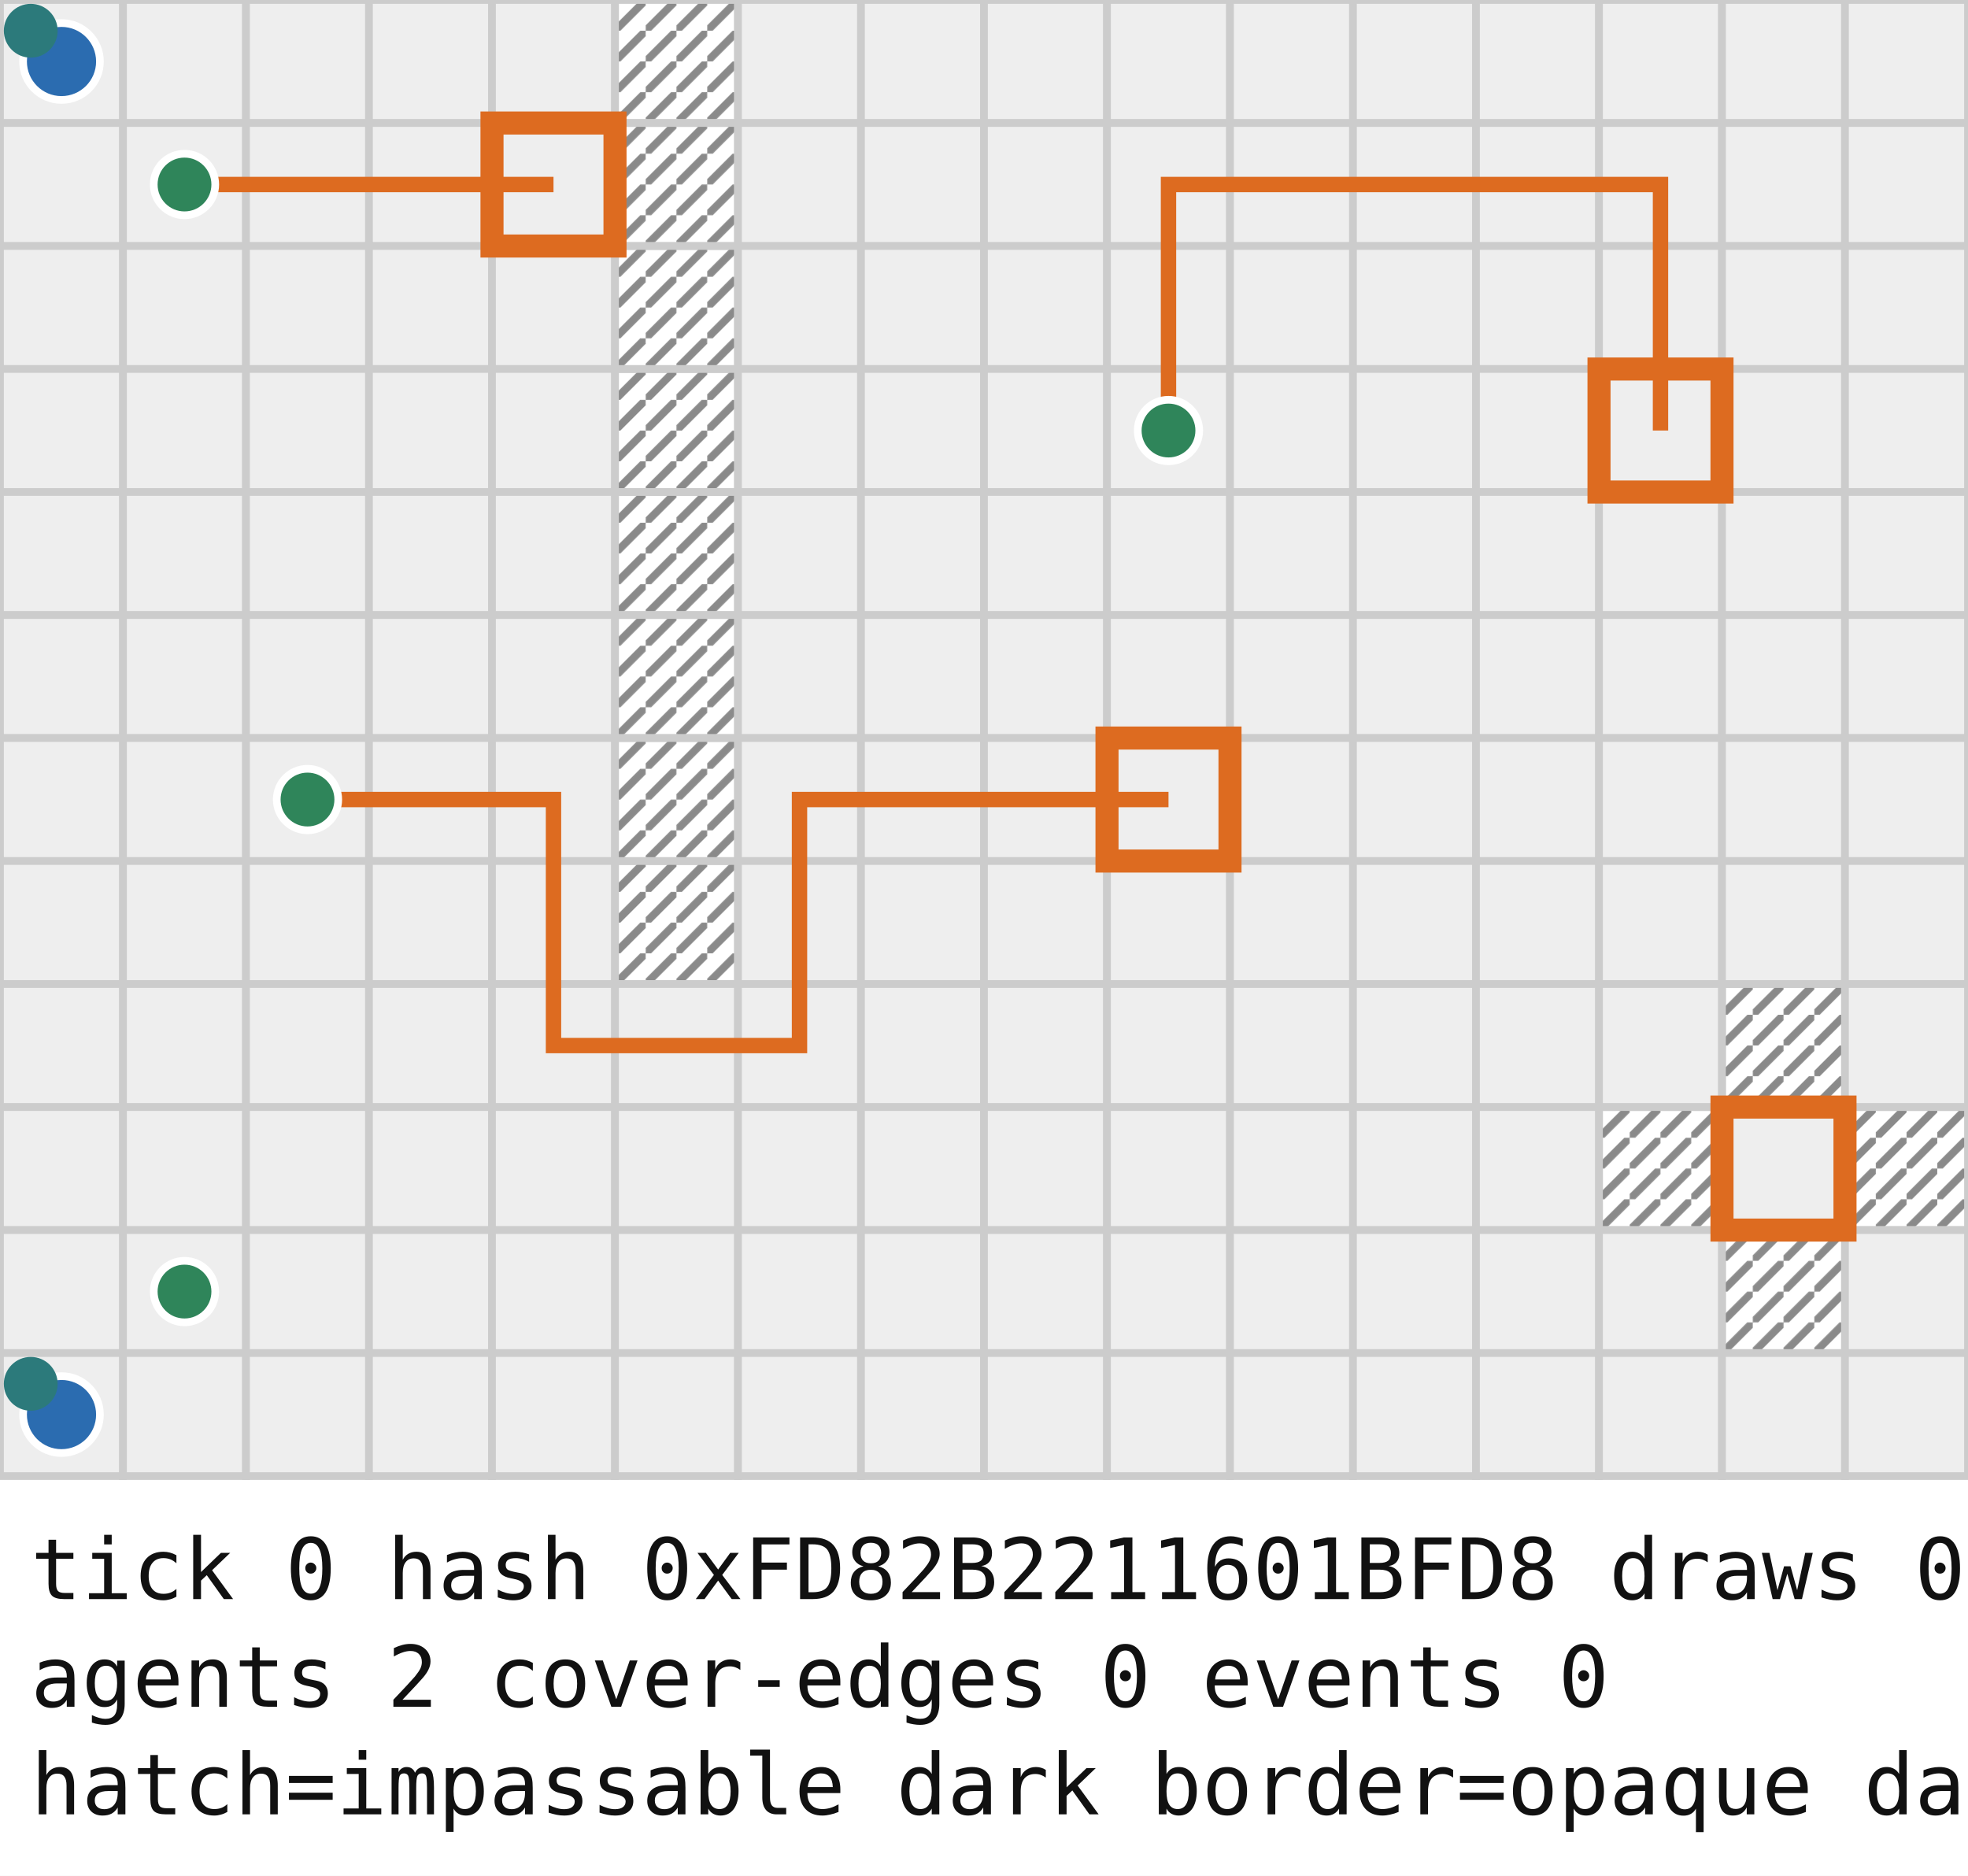
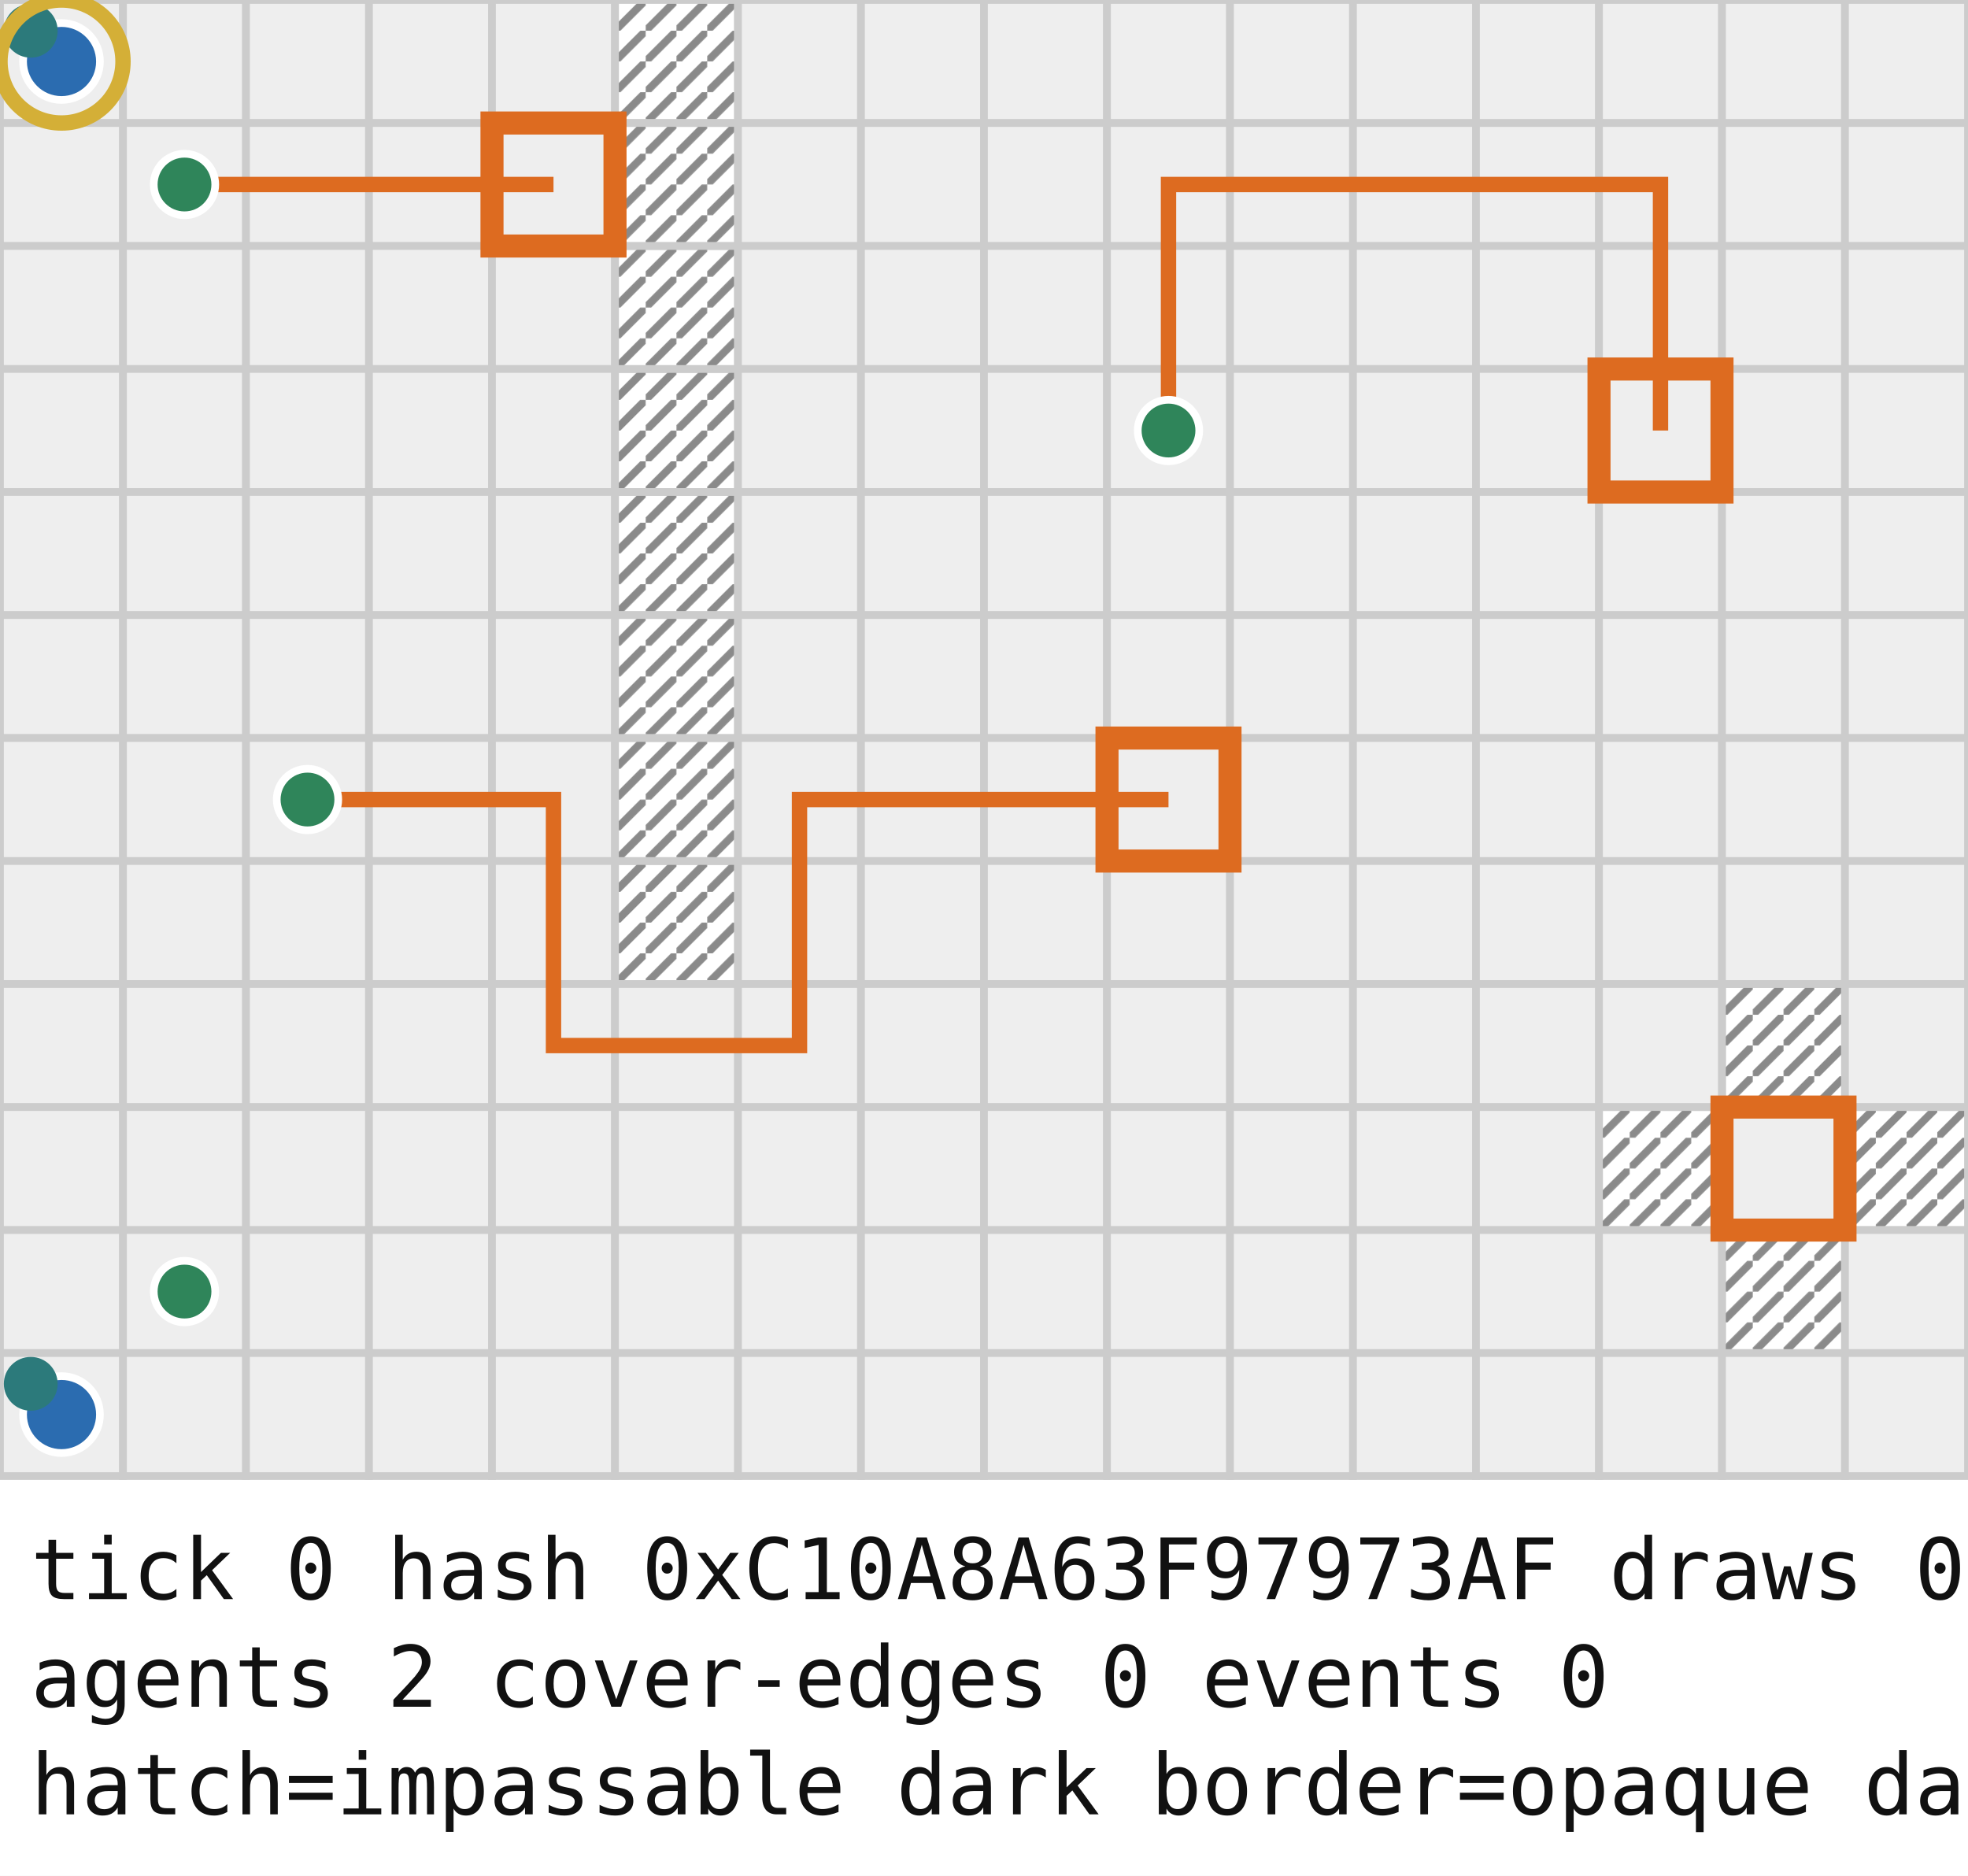
<svg xmlns="http://www.w3.org/2000/svg" width="256" height="244" viewBox="0 0 256 244">
  <defs>
    <pattern id="cw-hatch" width="4" height="4" patternUnits="userSpaceOnUse">
      <path d="M0,4 L4,0" stroke="#8a8a8a" stroke-width="1" />
    </pattern>
  </defs>
  <rect x="0" y="0" width="256" height="244" fill="#ffffff" />
  <rect x="0" y="0" width="16" height="16" fill="rgb(238,238,238)" stroke="#cccccc" stroke-width="1" />
  <rect x="16" y="0" width="16" height="16" fill="rgb(238,238,238)" stroke="#cccccc" stroke-width="1" />
  <rect x="32" y="0" width="16" height="16" fill="rgb(238,238,238)" stroke="#cccccc" stroke-width="1" />
  <rect x="48" y="0" width="16" height="16" fill="rgb(238,238,238)" stroke="#cccccc" stroke-width="1" />
  <rect x="64" y="0" width="16" height="16" fill="rgb(238,238,238)" stroke="#cccccc" stroke-width="1" />
  <rect x="80" y="0" width="16" height="16" fill="url(#cw-hatch)" stroke="#cccccc" stroke-width="1" />
  <rect x="96" y="0" width="16" height="16" fill="rgb(238,238,238)" stroke="#cccccc" stroke-width="1" />
  <rect x="112" y="0" width="16" height="16" fill="rgb(238,238,238)" stroke="#cccccc" stroke-width="1" />
  <rect x="128" y="0" width="16" height="16" fill="rgb(238,238,238)" stroke="#cccccc" stroke-width="1" />
  <rect x="144" y="0" width="16" height="16" fill="rgb(238,238,238)" stroke="#cccccc" stroke-width="1" />
  <rect x="160" y="0" width="16" height="16" fill="rgb(238,238,238)" stroke="#cccccc" stroke-width="1" />
  <rect x="176" y="0" width="16" height="16" fill="rgb(238,238,238)" stroke="#cccccc" stroke-width="1" />
  <rect x="192" y="0" width="16" height="16" fill="rgb(238,238,238)" stroke="#cccccc" stroke-width="1" />
  <rect x="208" y="0" width="16" height="16" fill="rgb(238,238,238)" stroke="#cccccc" stroke-width="1" />
  <rect x="224" y="0" width="16" height="16" fill="rgb(238,238,238)" stroke="#cccccc" stroke-width="1" />
  <rect x="240" y="0" width="16" height="16" fill="rgb(238,238,238)" stroke="#cccccc" stroke-width="1" />
  <rect x="0" y="16" width="16" height="16" fill="rgb(238,238,238)" stroke="#cccccc" stroke-width="1" />
  <rect x="16" y="16" width="16" height="16" fill="rgb(238,238,238)" stroke="#cccccc" stroke-width="1" />
  <rect x="32" y="16" width="16" height="16" fill="rgb(238,238,238)" stroke="#cccccc" stroke-width="1" />
  <rect x="48" y="16" width="16" height="16" fill="rgb(238,238,238)" stroke="#cccccc" stroke-width="1" />
  <rect x="64" y="16" width="16" height="16" fill="rgb(238,238,238)" stroke="#cccccc" stroke-width="1" />
  <rect x="80" y="16" width="16" height="16" fill="url(#cw-hatch)" stroke="#cccccc" stroke-width="1" />
  <rect x="96" y="16" width="16" height="16" fill="rgb(238,238,238)" stroke="#cccccc" stroke-width="1" />
  <rect x="112" y="16" width="16" height="16" fill="rgb(238,238,238)" stroke="#cccccc" stroke-width="1" />
  <rect x="128" y="16" width="16" height="16" fill="rgb(238,238,238)" stroke="#cccccc" stroke-width="1" />
  <rect x="144" y="16" width="16" height="16" fill="rgb(238,238,238)" stroke="#cccccc" stroke-width="1" />
  <rect x="160" y="16" width="16" height="16" fill="rgb(238,238,238)" stroke="#cccccc" stroke-width="1" />
  <rect x="176" y="16" width="16" height="16" fill="rgb(238,238,238)" stroke="#cccccc" stroke-width="1" />
  <rect x="192" y="16" width="16" height="16" fill="rgb(238,238,238)" stroke="#cccccc" stroke-width="1" />
  <rect x="208" y="16" width="16" height="16" fill="rgb(238,238,238)" stroke="#cccccc" stroke-width="1" />
  <rect x="224" y="16" width="16" height="16" fill="rgb(238,238,238)" stroke="#cccccc" stroke-width="1" />
  <rect x="240" y="16" width="16" height="16" fill="rgb(238,238,238)" stroke="#cccccc" stroke-width="1" />
  <rect x="0" y="32" width="16" height="16" fill="rgb(238,238,238)" stroke="#cccccc" stroke-width="1" />
  <rect x="16" y="32" width="16" height="16" fill="rgb(238,238,238)" stroke="#cccccc" stroke-width="1" />
  <rect x="32" y="32" width="16" height="16" fill="rgb(238,238,238)" stroke="#cccccc" stroke-width="1" />
  <rect x="48" y="32" width="16" height="16" fill="rgb(238,238,238)" stroke="#cccccc" stroke-width="1" />
  <rect x="64" y="32" width="16" height="16" fill="rgb(238,238,238)" stroke="#cccccc" stroke-width="1" />
  <rect x="80" y="32" width="16" height="16" fill="url(#cw-hatch)" stroke="#cccccc" stroke-width="1" />
  <rect x="96" y="32" width="16" height="16" fill="rgb(238,238,238)" stroke="#cccccc" stroke-width="1" />
  <rect x="112" y="32" width="16" height="16" fill="rgb(238,238,238)" stroke="#cccccc" stroke-width="1" />
  <rect x="128" y="32" width="16" height="16" fill="rgb(238,238,238)" stroke="#cccccc" stroke-width="1" />
  <rect x="144" y="32" width="16" height="16" fill="rgb(238,238,238)" stroke="#cccccc" stroke-width="1" />
  <rect x="160" y="32" width="16" height="16" fill="rgb(238,238,238)" stroke="#cccccc" stroke-width="1" />
  <rect x="176" y="32" width="16" height="16" fill="rgb(238,238,238)" stroke="#cccccc" stroke-width="1" />
  <rect x="192" y="32" width="16" height="16" fill="rgb(238,238,238)" stroke="#cccccc" stroke-width="1" />
  <rect x="208" y="32" width="16" height="16" fill="rgb(238,238,238)" stroke="#cccccc" stroke-width="1" />
  <rect x="224" y="32" width="16" height="16" fill="rgb(238,238,238)" stroke="#cccccc" stroke-width="1" />
  <rect x="240" y="32" width="16" height="16" fill="rgb(238,238,238)" stroke="#cccccc" stroke-width="1" />
  <rect x="0" y="48" width="16" height="16" fill="rgb(238,238,238)" stroke="#cccccc" stroke-width="1" />
  <rect x="16" y="48" width="16" height="16" fill="rgb(238,238,238)" stroke="#cccccc" stroke-width="1" />
  <rect x="32" y="48" width="16" height="16" fill="rgb(238,238,238)" stroke="#cccccc" stroke-width="1" />
  <rect x="48" y="48" width="16" height="16" fill="rgb(238,238,238)" stroke="#cccccc" stroke-width="1" />
  <rect x="64" y="48" width="16" height="16" fill="rgb(238,238,238)" stroke="#cccccc" stroke-width="1" />
  <rect x="80" y="48" width="16" height="16" fill="url(#cw-hatch)" stroke="#cccccc" stroke-width="1" />
  <rect x="96" y="48" width="16" height="16" fill="rgb(238,238,238)" stroke="#cccccc" stroke-width="1" />
  <rect x="112" y="48" width="16" height="16" fill="rgb(238,238,238)" stroke="#cccccc" stroke-width="1" />
  <rect x="128" y="48" width="16" height="16" fill="rgb(238,238,238)" stroke="#cccccc" stroke-width="1" />
  <rect x="144" y="48" width="16" height="16" fill="rgb(238,238,238)" stroke="#cccccc" stroke-width="1" />
  <rect x="160" y="48" width="16" height="16" fill="rgb(238,238,238)" stroke="#cccccc" stroke-width="1" />
  <rect x="176" y="48" width="16" height="16" fill="rgb(238,238,238)" stroke="#cccccc" stroke-width="1" />
  <rect x="192" y="48" width="16" height="16" fill="rgb(238,238,238)" stroke="#cccccc" stroke-width="1" />
  <rect x="208" y="48" width="16" height="16" fill="rgb(238,238,238)" stroke="#cccccc" stroke-width="1" />
  <rect x="224" y="48" width="16" height="16" fill="rgb(238,238,238)" stroke="#cccccc" stroke-width="1" />
  <rect x="240" y="48" width="16" height="16" fill="rgb(238,238,238)" stroke="#cccccc" stroke-width="1" />
  <rect x="0" y="64" width="16" height="16" fill="rgb(238,238,238)" stroke="#cccccc" stroke-width="1" />
  <rect x="16" y="64" width="16" height="16" fill="rgb(238,238,238)" stroke="#cccccc" stroke-width="1" />
  <rect x="32" y="64" width="16" height="16" fill="rgb(238,238,238)" stroke="#cccccc" stroke-width="1" />
  <rect x="48" y="64" width="16" height="16" fill="rgb(238,238,238)" stroke="#cccccc" stroke-width="1" />
  <rect x="64" y="64" width="16" height="16" fill="rgb(238,238,238)" stroke="#cccccc" stroke-width="1" />
  <rect x="80" y="64" width="16" height="16" fill="url(#cw-hatch)" stroke="#cccccc" stroke-width="1" />
  <rect x="96" y="64" width="16" height="16" fill="rgb(238,238,238)" stroke="#cccccc" stroke-width="1" />
  <rect x="112" y="64" width="16" height="16" fill="rgb(238,238,238)" stroke="#cccccc" stroke-width="1" />
  <rect x="128" y="64" width="16" height="16" fill="rgb(238,238,238)" stroke="#cccccc" stroke-width="1" />
  <rect x="144" y="64" width="16" height="16" fill="rgb(238,238,238)" stroke="#cccccc" stroke-width="1" />
  <rect x="160" y="64" width="16" height="16" fill="rgb(238,238,238)" stroke="#cccccc" stroke-width="1" />
  <rect x="176" y="64" width="16" height="16" fill="rgb(238,238,238)" stroke="#cccccc" stroke-width="1" />
  <rect x="192" y="64" width="16" height="16" fill="rgb(238,238,238)" stroke="#cccccc" stroke-width="1" />
  <rect x="208" y="64" width="16" height="16" fill="rgb(238,238,238)" stroke="#cccccc" stroke-width="1" />
  <rect x="224" y="64" width="16" height="16" fill="rgb(238,238,238)" stroke="#cccccc" stroke-width="1" />
  <rect x="240" y="64" width="16" height="16" fill="rgb(238,238,238)" stroke="#cccccc" stroke-width="1" />
  <rect x="0" y="80" width="16" height="16" fill="rgb(238,238,238)" stroke="#cccccc" stroke-width="1" />
  <rect x="16" y="80" width="16" height="16" fill="rgb(238,238,238)" stroke="#cccccc" stroke-width="1" />
  <rect x="32" y="80" width="16" height="16" fill="rgb(238,238,238)" stroke="#cccccc" stroke-width="1" />
  <rect x="48" y="80" width="16" height="16" fill="rgb(238,238,238)" stroke="#cccccc" stroke-width="1" />
  <rect x="64" y="80" width="16" height="16" fill="rgb(238,238,238)" stroke="#cccccc" stroke-width="1" />
  <rect x="80" y="80" width="16" height="16" fill="url(#cw-hatch)" stroke="#cccccc" stroke-width="1" />
  <rect x="96" y="80" width="16" height="16" fill="rgb(238,238,238)" stroke="#cccccc" stroke-width="1" />
  <rect x="112" y="80" width="16" height="16" fill="rgb(238,238,238)" stroke="#cccccc" stroke-width="1" />
  <rect x="128" y="80" width="16" height="16" fill="rgb(238,238,238)" stroke="#cccccc" stroke-width="1" />
  <rect x="144" y="80" width="16" height="16" fill="rgb(238,238,238)" stroke="#cccccc" stroke-width="1" />
  <rect x="160" y="80" width="16" height="16" fill="rgb(238,238,238)" stroke="#cccccc" stroke-width="1" />
  <rect x="176" y="80" width="16" height="16" fill="rgb(238,238,238)" stroke="#cccccc" stroke-width="1" />
  <rect x="192" y="80" width="16" height="16" fill="rgb(238,238,238)" stroke="#cccccc" stroke-width="1" />
  <rect x="208" y="80" width="16" height="16" fill="rgb(238,238,238)" stroke="#cccccc" stroke-width="1" />
  <rect x="224" y="80" width="16" height="16" fill="rgb(238,238,238)" stroke="#cccccc" stroke-width="1" />
  <rect x="240" y="80" width="16" height="16" fill="rgb(238,238,238)" stroke="#cccccc" stroke-width="1" />
  <rect x="0" y="96" width="16" height="16" fill="rgb(238,238,238)" stroke="#cccccc" stroke-width="1" />
  <rect x="16" y="96" width="16" height="16" fill="rgb(238,238,238)" stroke="#cccccc" stroke-width="1" />
  <rect x="32" y="96" width="16" height="16" fill="rgb(238,238,238)" stroke="#cccccc" stroke-width="1" />
  <rect x="48" y="96" width="16" height="16" fill="rgb(238,238,238)" stroke="#cccccc" stroke-width="1" />
  <rect x="64" y="96" width="16" height="16" fill="rgb(238,238,238)" stroke="#cccccc" stroke-width="1" />
  <rect x="80" y="96" width="16" height="16" fill="url(#cw-hatch)" stroke="#cccccc" stroke-width="1" />
  <rect x="96" y="96" width="16" height="16" fill="rgb(238,238,238)" stroke="#cccccc" stroke-width="1" />
  <rect x="112" y="96" width="16" height="16" fill="rgb(238,238,238)" stroke="#cccccc" stroke-width="1" />
  <rect x="128" y="96" width="16" height="16" fill="rgb(238,238,238)" stroke="#cccccc" stroke-width="1" />
  <rect x="144" y="96" width="16" height="16" fill="rgb(238,238,238)" stroke="#cccccc" stroke-width="1" />
  <rect x="160" y="96" width="16" height="16" fill="rgb(238,238,238)" stroke="#cccccc" stroke-width="1" />
  <rect x="176" y="96" width="16" height="16" fill="rgb(238,238,238)" stroke="#cccccc" stroke-width="1" />
  <rect x="192" y="96" width="16" height="16" fill="rgb(238,238,238)" stroke="#cccccc" stroke-width="1" />
  <rect x="208" y="96" width="16" height="16" fill="rgb(238,238,238)" stroke="#cccccc" stroke-width="1" />
  <rect x="224" y="96" width="16" height="16" fill="rgb(238,238,238)" stroke="#cccccc" stroke-width="1" />
  <rect x="240" y="96" width="16" height="16" fill="rgb(238,238,238)" stroke="#cccccc" stroke-width="1" />
  <rect x="0" y="112" width="16" height="16" fill="rgb(238,238,238)" stroke="#cccccc" stroke-width="1" />
  <rect x="16" y="112" width="16" height="16" fill="rgb(238,238,238)" stroke="#cccccc" stroke-width="1" />
  <rect x="32" y="112" width="16" height="16" fill="rgb(238,238,238)" stroke="#cccccc" stroke-width="1" />
  <rect x="48" y="112" width="16" height="16" fill="rgb(238,238,238)" stroke="#cccccc" stroke-width="1" />
  <rect x="64" y="112" width="16" height="16" fill="rgb(238,238,238)" stroke="#cccccc" stroke-width="1" />
  <rect x="80" y="112" width="16" height="16" fill="url(#cw-hatch)" stroke="#cccccc" stroke-width="1" />
  <rect x="96" y="112" width="16" height="16" fill="rgb(238,238,238)" stroke="#cccccc" stroke-width="1" />
  <rect x="112" y="112" width="16" height="16" fill="rgb(238,238,238)" stroke="#cccccc" stroke-width="1" />
  <rect x="128" y="112" width="16" height="16" fill="rgb(238,238,238)" stroke="#cccccc" stroke-width="1" />
  <rect x="144" y="112" width="16" height="16" fill="rgb(238,238,238)" stroke="#cccccc" stroke-width="1" />
  <rect x="160" y="112" width="16" height="16" fill="rgb(238,238,238)" stroke="#cccccc" stroke-width="1" />
  <rect x="176" y="112" width="16" height="16" fill="rgb(238,238,238)" stroke="#cccccc" stroke-width="1" />
  <rect x="192" y="112" width="16" height="16" fill="rgb(238,238,238)" stroke="#cccccc" stroke-width="1" />
  <rect x="208" y="112" width="16" height="16" fill="rgb(238,238,238)" stroke="#cccccc" stroke-width="1" />
  <rect x="224" y="112" width="16" height="16" fill="rgb(238,238,238)" stroke="#cccccc" stroke-width="1" />
  <rect x="240" y="112" width="16" height="16" fill="rgb(238,238,238)" stroke="#cccccc" stroke-width="1" />
  <rect x="0" y="128" width="16" height="16" fill="rgb(238,238,238)" stroke="#cccccc" stroke-width="1" />
  <rect x="16" y="128" width="16" height="16" fill="rgb(238,238,238)" stroke="#cccccc" stroke-width="1" />
  <rect x="32" y="128" width="16" height="16" fill="rgb(238,238,238)" stroke="#cccccc" stroke-width="1" />
  <rect x="48" y="128" width="16" height="16" fill="rgb(238,238,238)" stroke="#cccccc" stroke-width="1" />
  <rect x="64" y="128" width="16" height="16" fill="rgb(238,238,238)" stroke="#cccccc" stroke-width="1" />
  <rect x="80" y="128" width="16" height="16" fill="rgb(238,238,238)" stroke="#cccccc" stroke-width="1" />
  <rect x="96" y="128" width="16" height="16" fill="rgb(238,238,238)" stroke="#cccccc" stroke-width="1" />
  <rect x="112" y="128" width="16" height="16" fill="rgb(238,238,238)" stroke="#cccccc" stroke-width="1" />
  <rect x="128" y="128" width="16" height="16" fill="rgb(238,238,238)" stroke="#cccccc" stroke-width="1" />
  <rect x="144" y="128" width="16" height="16" fill="rgb(238,238,238)" stroke="#cccccc" stroke-width="1" />
  <rect x="160" y="128" width="16" height="16" fill="rgb(238,238,238)" stroke="#cccccc" stroke-width="1" />
  <rect x="176" y="128" width="16" height="16" fill="rgb(238,238,238)" stroke="#cccccc" stroke-width="1" />
  <rect x="192" y="128" width="16" height="16" fill="rgb(238,238,238)" stroke="#cccccc" stroke-width="1" />
  <rect x="208" y="128" width="16" height="16" fill="rgb(238,238,238)" stroke="#cccccc" stroke-width="1" />
  <rect x="224" y="128" width="16" height="16" fill="url(#cw-hatch)" stroke="#cccccc" stroke-width="1" />
  <rect x="240" y="128" width="16" height="16" fill="rgb(238,238,238)" stroke="#cccccc" stroke-width="1" />
  <rect x="0" y="144" width="16" height="16" fill="rgb(238,238,238)" stroke="#cccccc" stroke-width="1" />
  <rect x="16" y="144" width="16" height="16" fill="rgb(238,238,238)" stroke="#cccccc" stroke-width="1" />
  <rect x="32" y="144" width="16" height="16" fill="rgb(238,238,238)" stroke="#cccccc" stroke-width="1" />
  <rect x="48" y="144" width="16" height="16" fill="rgb(238,238,238)" stroke="#cccccc" stroke-width="1" />
  <rect x="64" y="144" width="16" height="16" fill="rgb(238,238,238)" stroke="#cccccc" stroke-width="1" />
  <rect x="80" y="144" width="16" height="16" fill="rgb(238,238,238)" stroke="#cccccc" stroke-width="1" />
  <rect x="96" y="144" width="16" height="16" fill="rgb(238,238,238)" stroke="#cccccc" stroke-width="1" />
  <rect x="112" y="144" width="16" height="16" fill="rgb(238,238,238)" stroke="#cccccc" stroke-width="1" />
  <rect x="128" y="144" width="16" height="16" fill="rgb(238,238,238)" stroke="#cccccc" stroke-width="1" />
  <rect x="144" y="144" width="16" height="16" fill="rgb(238,238,238)" stroke="#cccccc" stroke-width="1" />
  <rect x="160" y="144" width="16" height="16" fill="rgb(238,238,238)" stroke="#cccccc" stroke-width="1" />
  <rect x="176" y="144" width="16" height="16" fill="rgb(238,238,238)" stroke="#cccccc" stroke-width="1" />
  <rect x="192" y="144" width="16" height="16" fill="rgb(238,238,238)" stroke="#cccccc" stroke-width="1" />
  <rect x="208" y="144" width="16" height="16" fill="url(#cw-hatch)" stroke="#cccccc" stroke-width="1" />
  <rect x="224" y="144" width="16" height="16" fill="rgb(238,238,238)" stroke="#cccccc" stroke-width="1" />
  <rect x="240" y="144" width="16" height="16" fill="url(#cw-hatch)" stroke="#cccccc" stroke-width="1" />
  <rect x="0" y="160" width="16" height="16" fill="rgb(238,238,238)" stroke="#cccccc" stroke-width="1" />
  <rect x="16" y="160" width="16" height="16" fill="rgb(238,238,238)" stroke="#cccccc" stroke-width="1" />
  <rect x="32" y="160" width="16" height="16" fill="rgb(238,238,238)" stroke="#cccccc" stroke-width="1" />
  <rect x="48" y="160" width="16" height="16" fill="rgb(238,238,238)" stroke="#cccccc" stroke-width="1" />
  <rect x="64" y="160" width="16" height="16" fill="rgb(238,238,238)" stroke="#cccccc" stroke-width="1" />
  <rect x="80" y="160" width="16" height="16" fill="rgb(238,238,238)" stroke="#cccccc" stroke-width="1" />
  <rect x="96" y="160" width="16" height="16" fill="rgb(238,238,238)" stroke="#cccccc" stroke-width="1" />
  <rect x="112" y="160" width="16" height="16" fill="rgb(238,238,238)" stroke="#cccccc" stroke-width="1" />
  <rect x="128" y="160" width="16" height="16" fill="rgb(238,238,238)" stroke="#cccccc" stroke-width="1" />
  <rect x="144" y="160" width="16" height="16" fill="rgb(238,238,238)" stroke="#cccccc" stroke-width="1" />
  <rect x="160" y="160" width="16" height="16" fill="rgb(238,238,238)" stroke="#cccccc" stroke-width="1" />
  <rect x="176" y="160" width="16" height="16" fill="rgb(238,238,238)" stroke="#cccccc" stroke-width="1" />
  <rect x="192" y="160" width="16" height="16" fill="rgb(238,238,238)" stroke="#cccccc" stroke-width="1" />
  <rect x="208" y="160" width="16" height="16" fill="rgb(238,238,238)" stroke="#cccccc" stroke-width="1" />
  <rect x="224" y="160" width="16" height="16" fill="url(#cw-hatch)" stroke="#cccccc" stroke-width="1" />
  <rect x="240" y="160" width="16" height="16" fill="rgb(238,238,238)" stroke="#cccccc" stroke-width="1" />
  <rect x="0" y="176" width="16" height="16" fill="rgb(238,238,238)" stroke="#cccccc" stroke-width="1" />
  <rect x="16" y="176" width="16" height="16" fill="rgb(238,238,238)" stroke="#cccccc" stroke-width="1" />
  <rect x="32" y="176" width="16" height="16" fill="rgb(238,238,238)" stroke="#cccccc" stroke-width="1" />
  <rect x="48" y="176" width="16" height="16" fill="rgb(238,238,238)" stroke="#cccccc" stroke-width="1" />
  <rect x="64" y="176" width="16" height="16" fill="rgb(238,238,238)" stroke="#cccccc" stroke-width="1" />
  <rect x="80" y="176" width="16" height="16" fill="rgb(238,238,238)" stroke="#cccccc" stroke-width="1" />
  <rect x="96" y="176" width="16" height="16" fill="rgb(238,238,238)" stroke="#cccccc" stroke-width="1" />
  <rect x="112" y="176" width="16" height="16" fill="rgb(238,238,238)" stroke="#cccccc" stroke-width="1" />
  <rect x="128" y="176" width="16" height="16" fill="rgb(238,238,238)" stroke="#cccccc" stroke-width="1" />
  <rect x="144" y="176" width="16" height="16" fill="rgb(238,238,238)" stroke="#cccccc" stroke-width="1" />
  <rect x="160" y="176" width="16" height="16" fill="rgb(238,238,238)" stroke="#cccccc" stroke-width="1" />
  <rect x="176" y="176" width="16" height="16" fill="rgb(238,238,238)" stroke="#cccccc" stroke-width="1" />
  <rect x="192" y="176" width="16" height="16" fill="rgb(238,238,238)" stroke="#cccccc" stroke-width="1" />
  <rect x="208" y="176" width="16" height="16" fill="rgb(238,238,238)" stroke="#cccccc" stroke-width="1" />
  <rect x="224" y="176" width="16" height="16" fill="rgb(238,238,238)" stroke="#cccccc" stroke-width="1" />
  <rect x="240" y="176" width="16" height="16" fill="rgb(238,238,238)" stroke="#cccccc" stroke-width="1" />
  <circle cx="8" cy="8" r="5" fill="#2b6cb0" stroke="#ffffff" stroke-width="1" />
  <circle cx="8" cy="184" r="5" fill="#2b6cb0" stroke="#ffffff" stroke-width="1" />
  <circle cx="4" cy="4" r="3" fill="#2c7a7b" stroke="#2c7a7b" stroke-width="1" />
  <circle cx="4" cy="180" r="3" fill="#2c7a7b" stroke="#2c7a7b" stroke-width="1" />
+   <circle cx="8" cy="8" r="8" fill="none" stroke="#d4af37" stroke-width="2" />
  <polyline points="24,24 40,24 56,24 72,24" fill="none" stroke="#dd6b20" stroke-width="2" />
  <circle cx="24" cy="24" r="4" fill="#2f855a" stroke="#ffffff" stroke-width="1" />
  <rect x="64" y="16" width="16" height="16" fill="none" stroke="#dd6b20" stroke-width="3" />
  <polyline points="40,104 56,104 72,104 72,120 72,136 88,136 104,136 104,120 104,104 120,104 136,104 152,104" fill="none" stroke="#dd6b20" stroke-width="2" />
  <circle cx="40" cy="104" r="4" fill="#2f855a" stroke="#ffffff" stroke-width="1" />
  <rect x="144" y="96" width="16" height="16" fill="none" stroke="#dd6b20" stroke-width="3" />
  <polyline points="152,56 152,40 152,24 168,24 184,24 200,24 216,24 216,40 216,56" fill="none" stroke="#dd6b20" stroke-width="2" />
  <circle cx="152" cy="56" r="4" fill="#2f855a" stroke="#ffffff" stroke-width="1" />
  <rect x="208" y="48" width="16" height="16" fill="none" stroke="#dd6b20" stroke-width="3" />
  <circle cx="24" cy="168" r="4" fill="#2f855a" stroke="#ffffff" stroke-width="1" />
  <rect x="224" y="144" width="16" height="16" fill="none" stroke="#dd6b20" stroke-width="3" />
-   <text x="4" y="208" font-family="monospace" font-size="11" fill="#111111">tick 0  hash 0xFD82B2211601BFD8  draws 0</text>
+   <text x="4" y="208" font-family="monospace" font-size="11" fill="#111111">tick 0  hash 0xC10A8A63F97973AF  draws 0</text>
  <text x="4" y="222" font-family="monospace" font-size="11" fill="#111111">agents 2  cover-edges 0  events 0</text>
  <text x="4" y="236" font-family="monospace" font-size="11" fill="#111111">hatch=impassable  dark border=opaque  darker fill=higher elevation  triangle=cover  circle=agent</text>
</svg>
